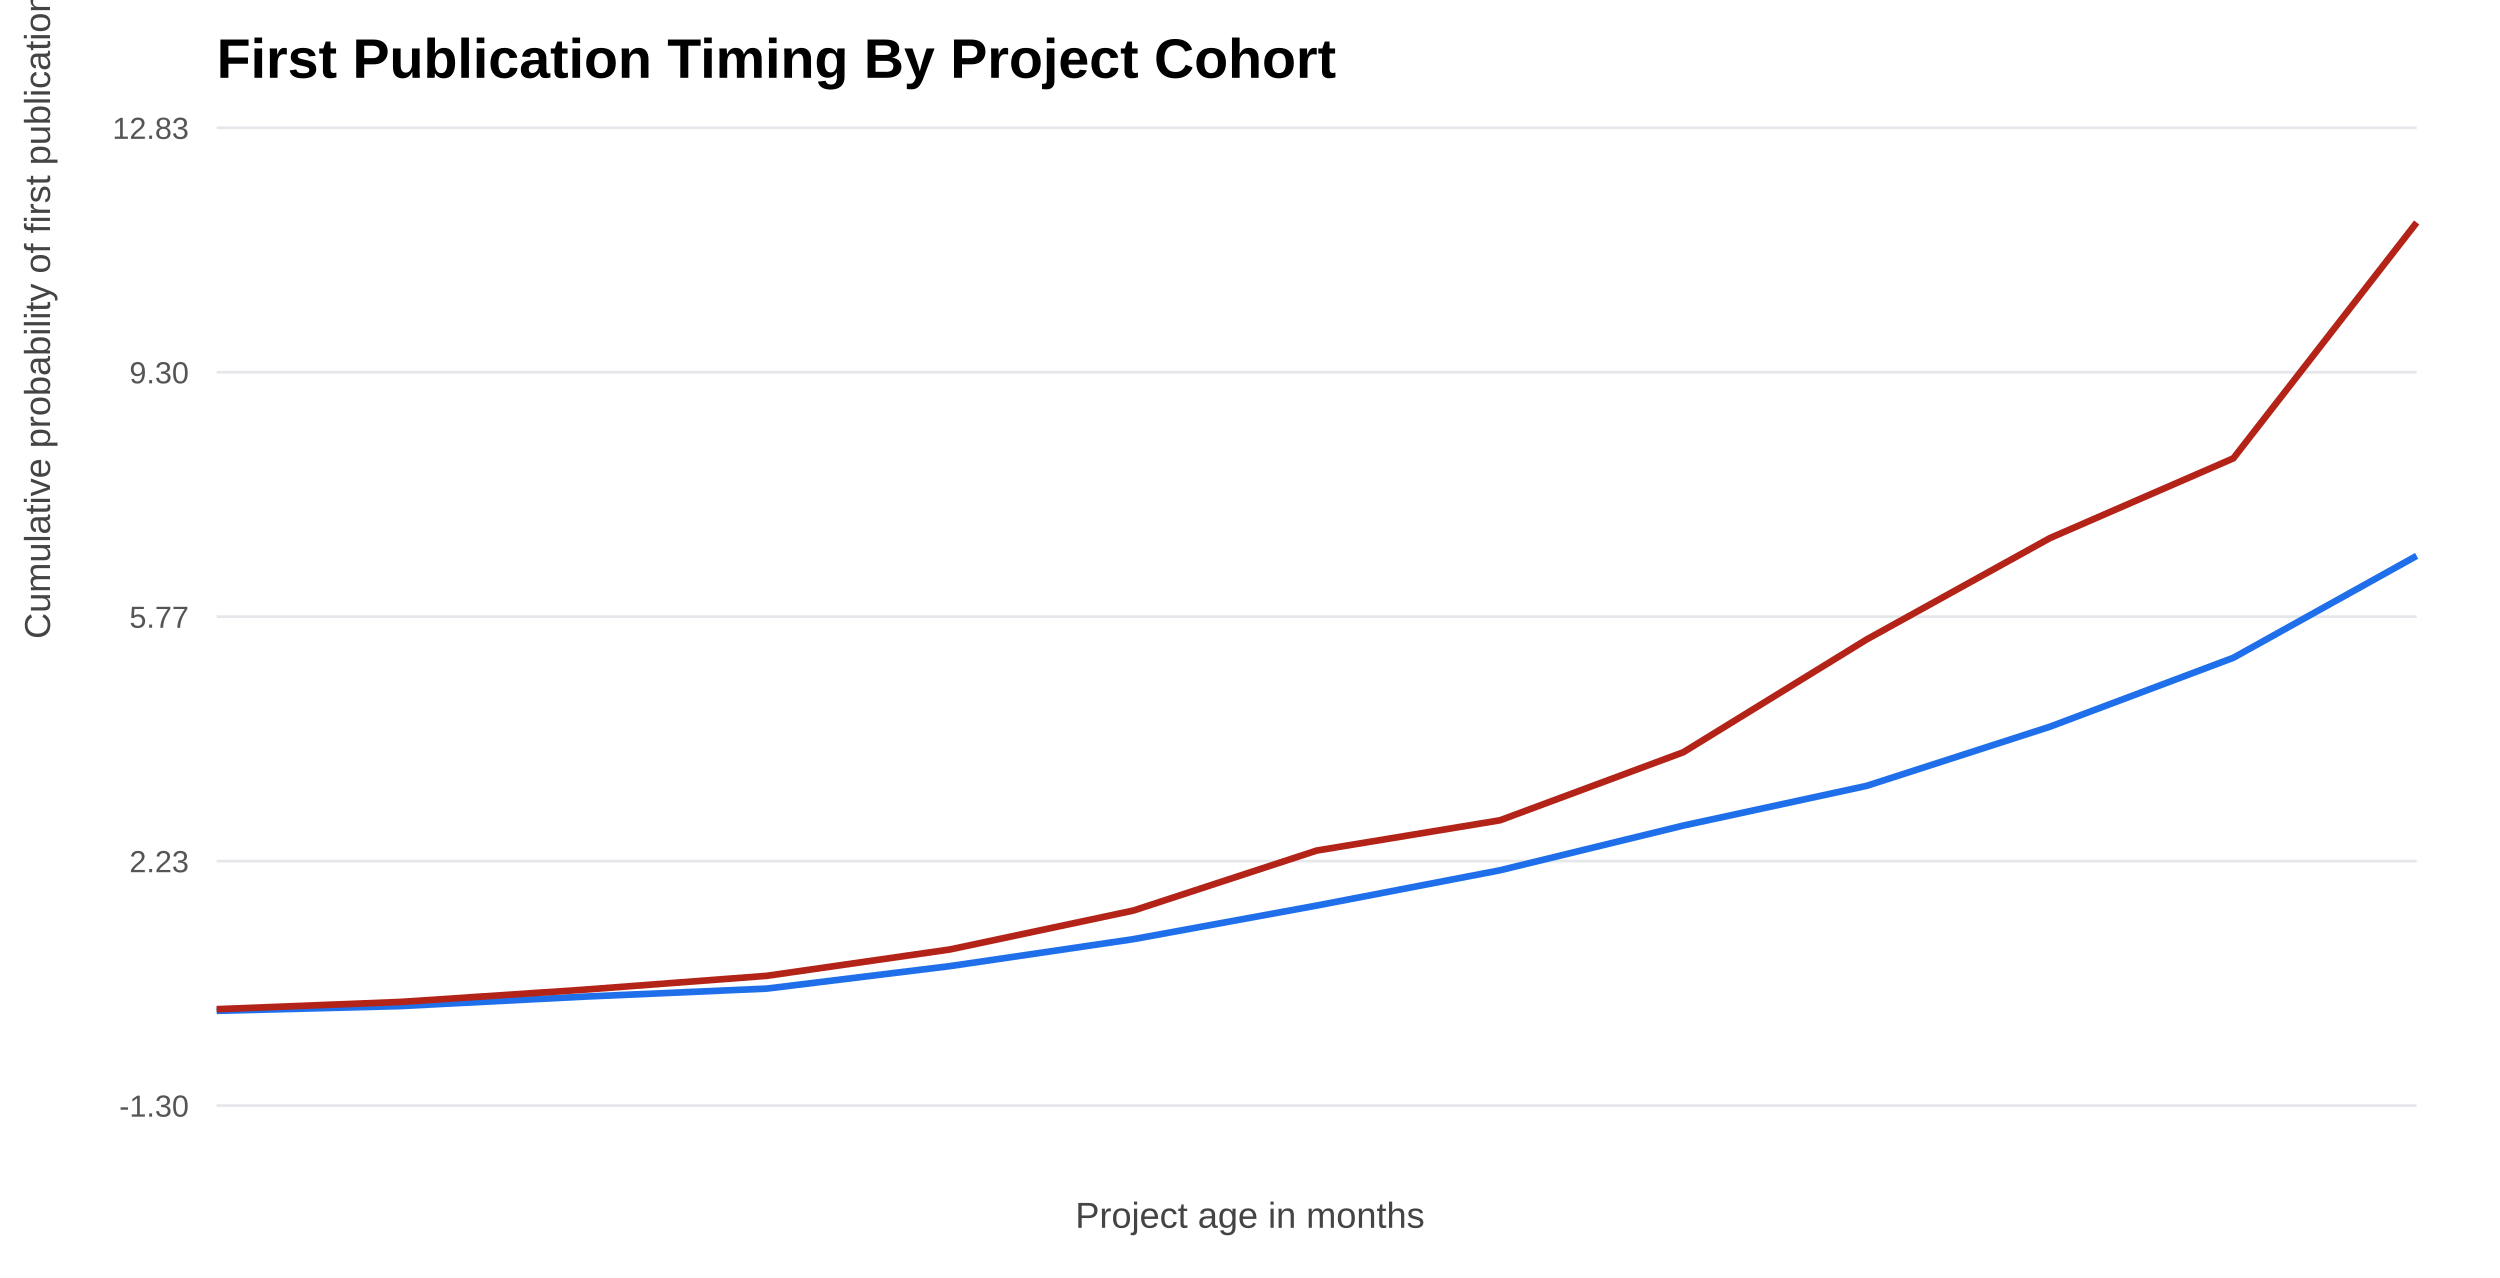
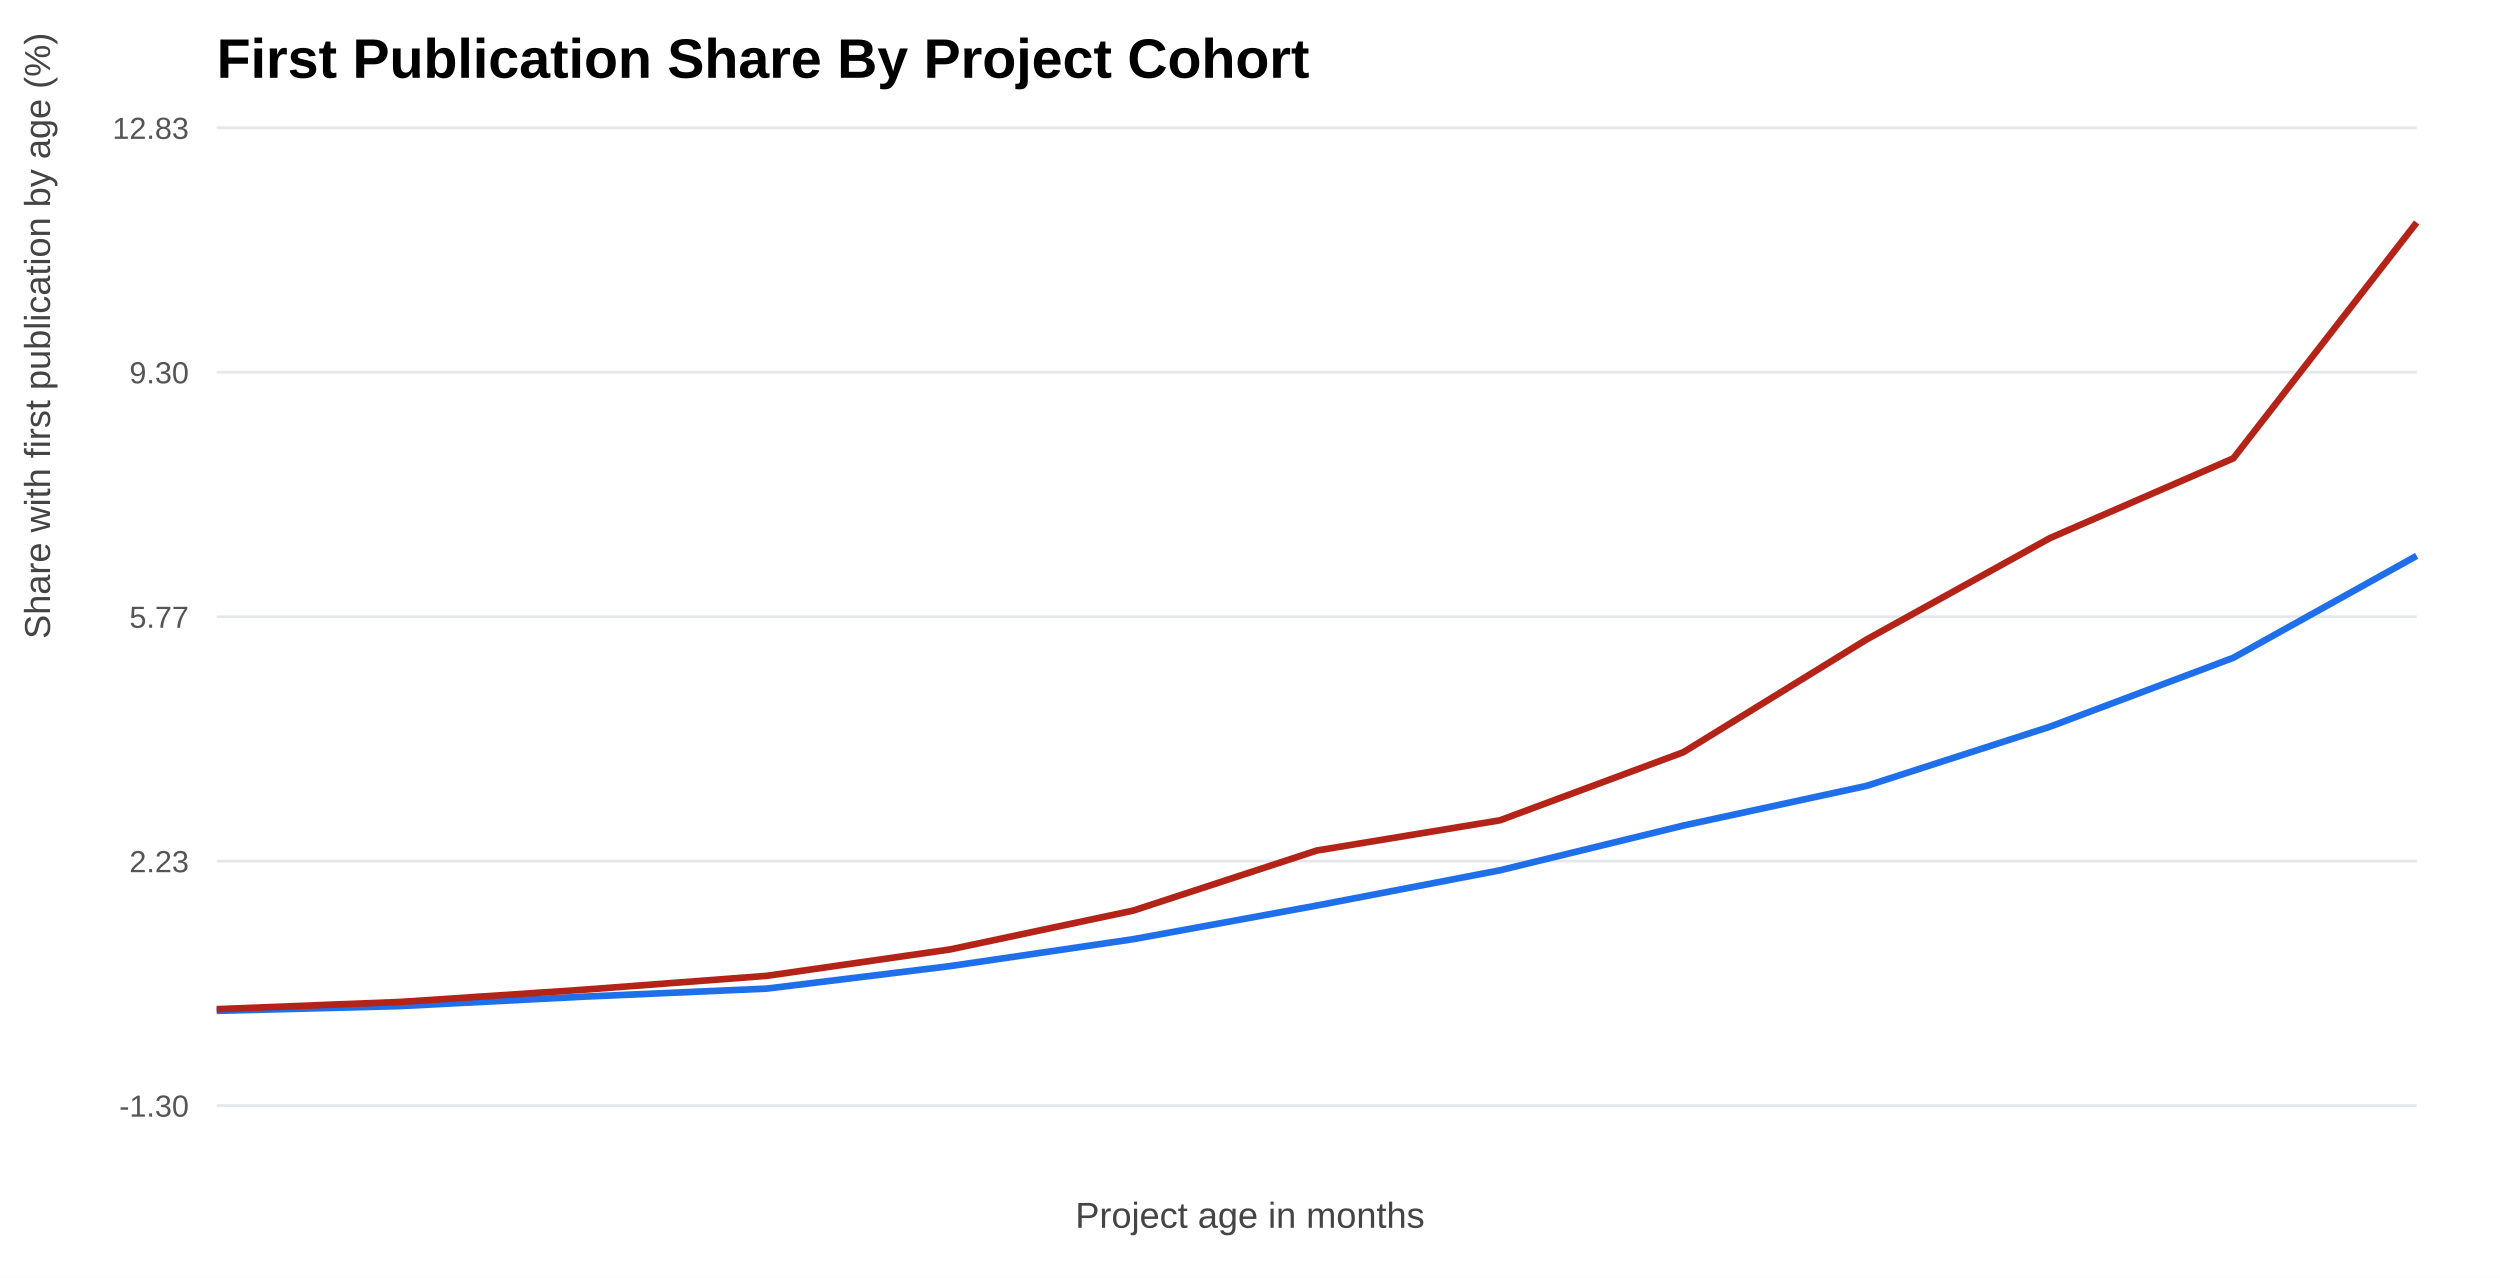
<svg xmlns="http://www.w3.org/2000/svg" width="900" height="460" viewBox="0 0 900 460">
  <rect width="100%" height="100%" fill="#ffffff" />
-   <text x="78" y="28" font-family="Arial" font-size="20" font-weight="700">First Publication Timing By Project Cohort</text>
+   <text x="78" y="28" font-family="Arial" font-size="20" font-weight="700">First Publication Share By Project Cohort</text>
  <text x="450.0" y="442" text-anchor="middle" font-family="Arial" font-size="13" fill="#444">Project age in months</text>
-   <text x="18" y="230.0" transform="rotate(-90 18 230.0)" font-family="Arial" font-size="13" fill="#444">Cumulative probability of first publication (%)</text>
+   <text x="18" y="230.0" transform="rotate(-90 18 230.0)" font-family="Arial" font-size="13" fill="#444">Share with first publication by age (%)</text>
  <line x1="78" x2="870" y1="46.0" y2="46.0" stroke="#e5e7eb" />
  <text x="68" y="50.0" text-anchor="end" font-family="Arial" font-size="11" fill="#555">12.83</text>
  <line x1="78" x2="870" y1="134.0" y2="134.0" stroke="#e5e7eb" />
  <text x="68" y="138.0" text-anchor="end" font-family="Arial" font-size="11" fill="#555">9.30</text>
  <line x1="78" x2="870" y1="222.0" y2="222.0" stroke="#e5e7eb" />
  <text x="68" y="226.0" text-anchor="end" font-family="Arial" font-size="11" fill="#555">5.77</text>
  <line x1="78" x2="870" y1="310.0" y2="310.0" stroke="#e5e7eb" />
  <text x="68" y="314.0" text-anchor="end" font-family="Arial" font-size="11" fill="#555">2.23</text>
  <line x1="78" x2="870" y1="398.0" y2="398.0" stroke="#e5e7eb" />
  <text x="68" y="402.0" text-anchor="end" font-family="Arial" font-size="11" fill="#555">-1.30</text>
  <path d="M78.0,363.9 L144.0,362.2 L210.0,358.8 L276.0,355.9 L342.0,347.8 L408.0,338.1 L474.0,326.0 L540.0,313.3 L606.0,297.2 L672.0,282.9 L738.0,261.6 L804.0,236.8 L870.0,200.1" fill="none" stroke="#1f6feb" stroke-width="2.4" />
  <path d="M78.0,363.3 L144.0,360.7 L210.0,356.3 L276.0,351.3 L342.0,341.8 L408.0,327.8 L474.0,306.2 L540.0,295.3 L606.0,270.8 L672.0,230.2 L738.0,193.7 L804.0,165.0 L870.0,80.1" fill="none" stroke="#b42318" stroke-width="2.4" />
</svg>
